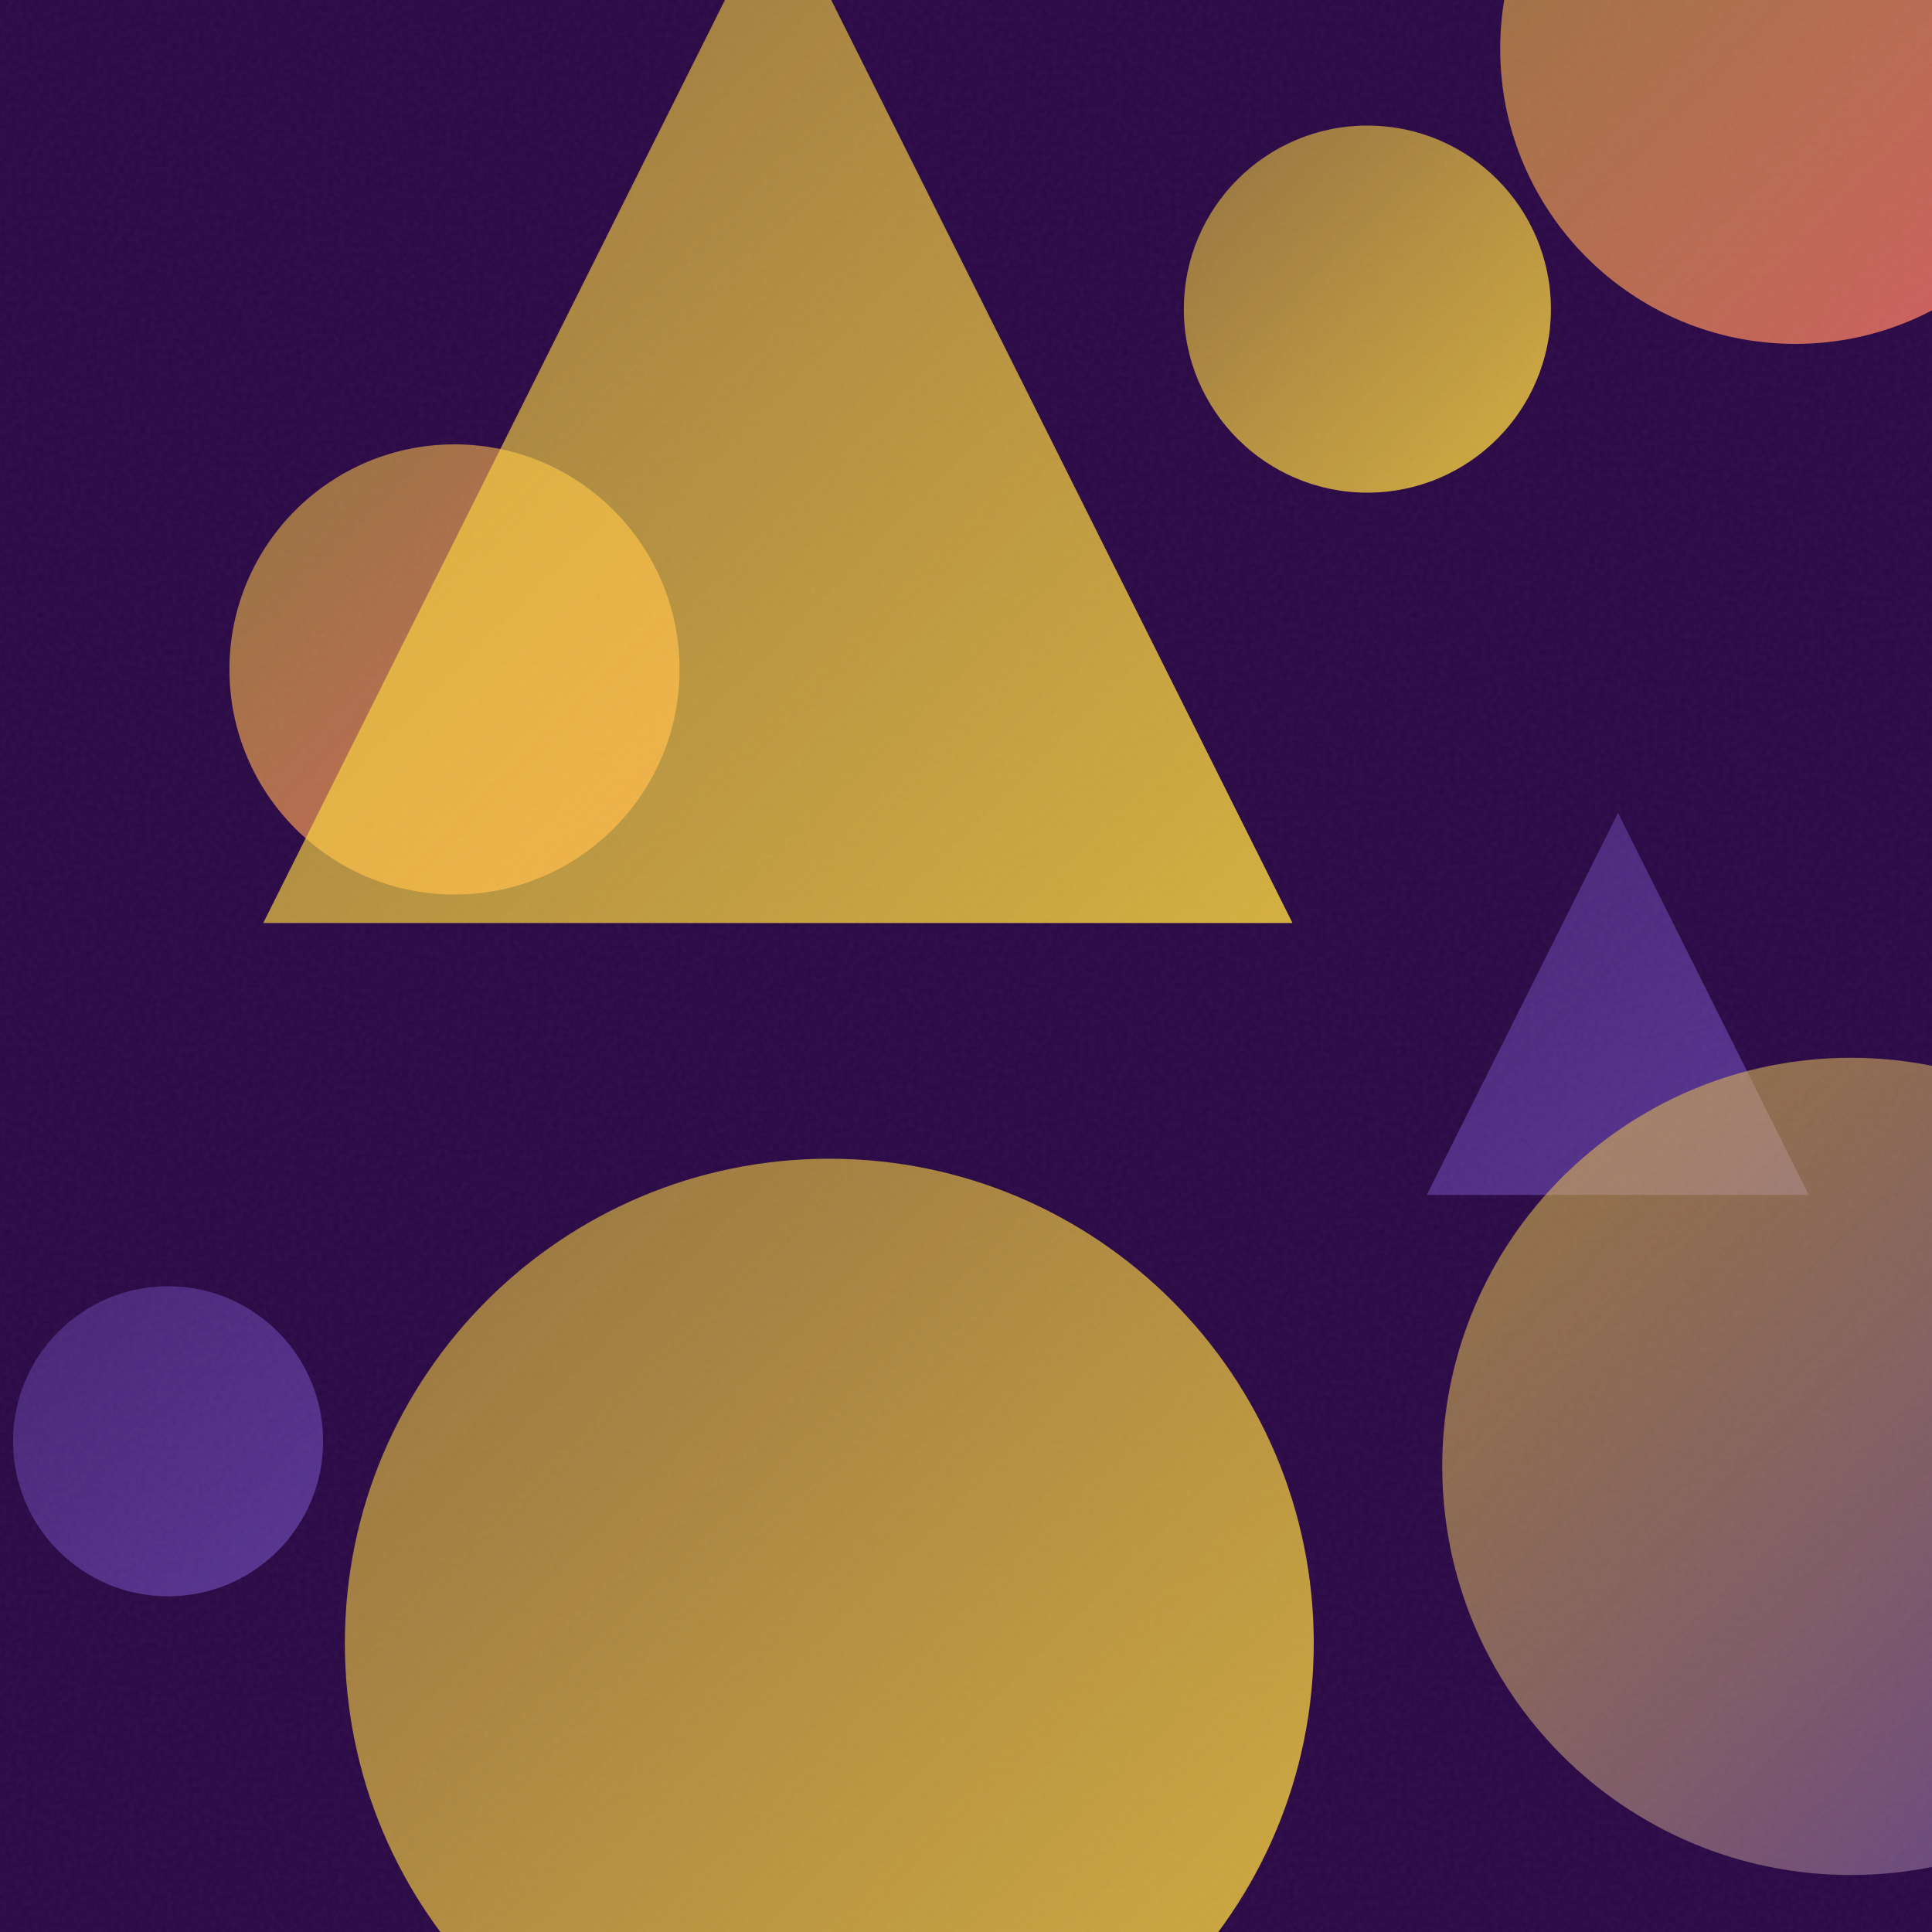
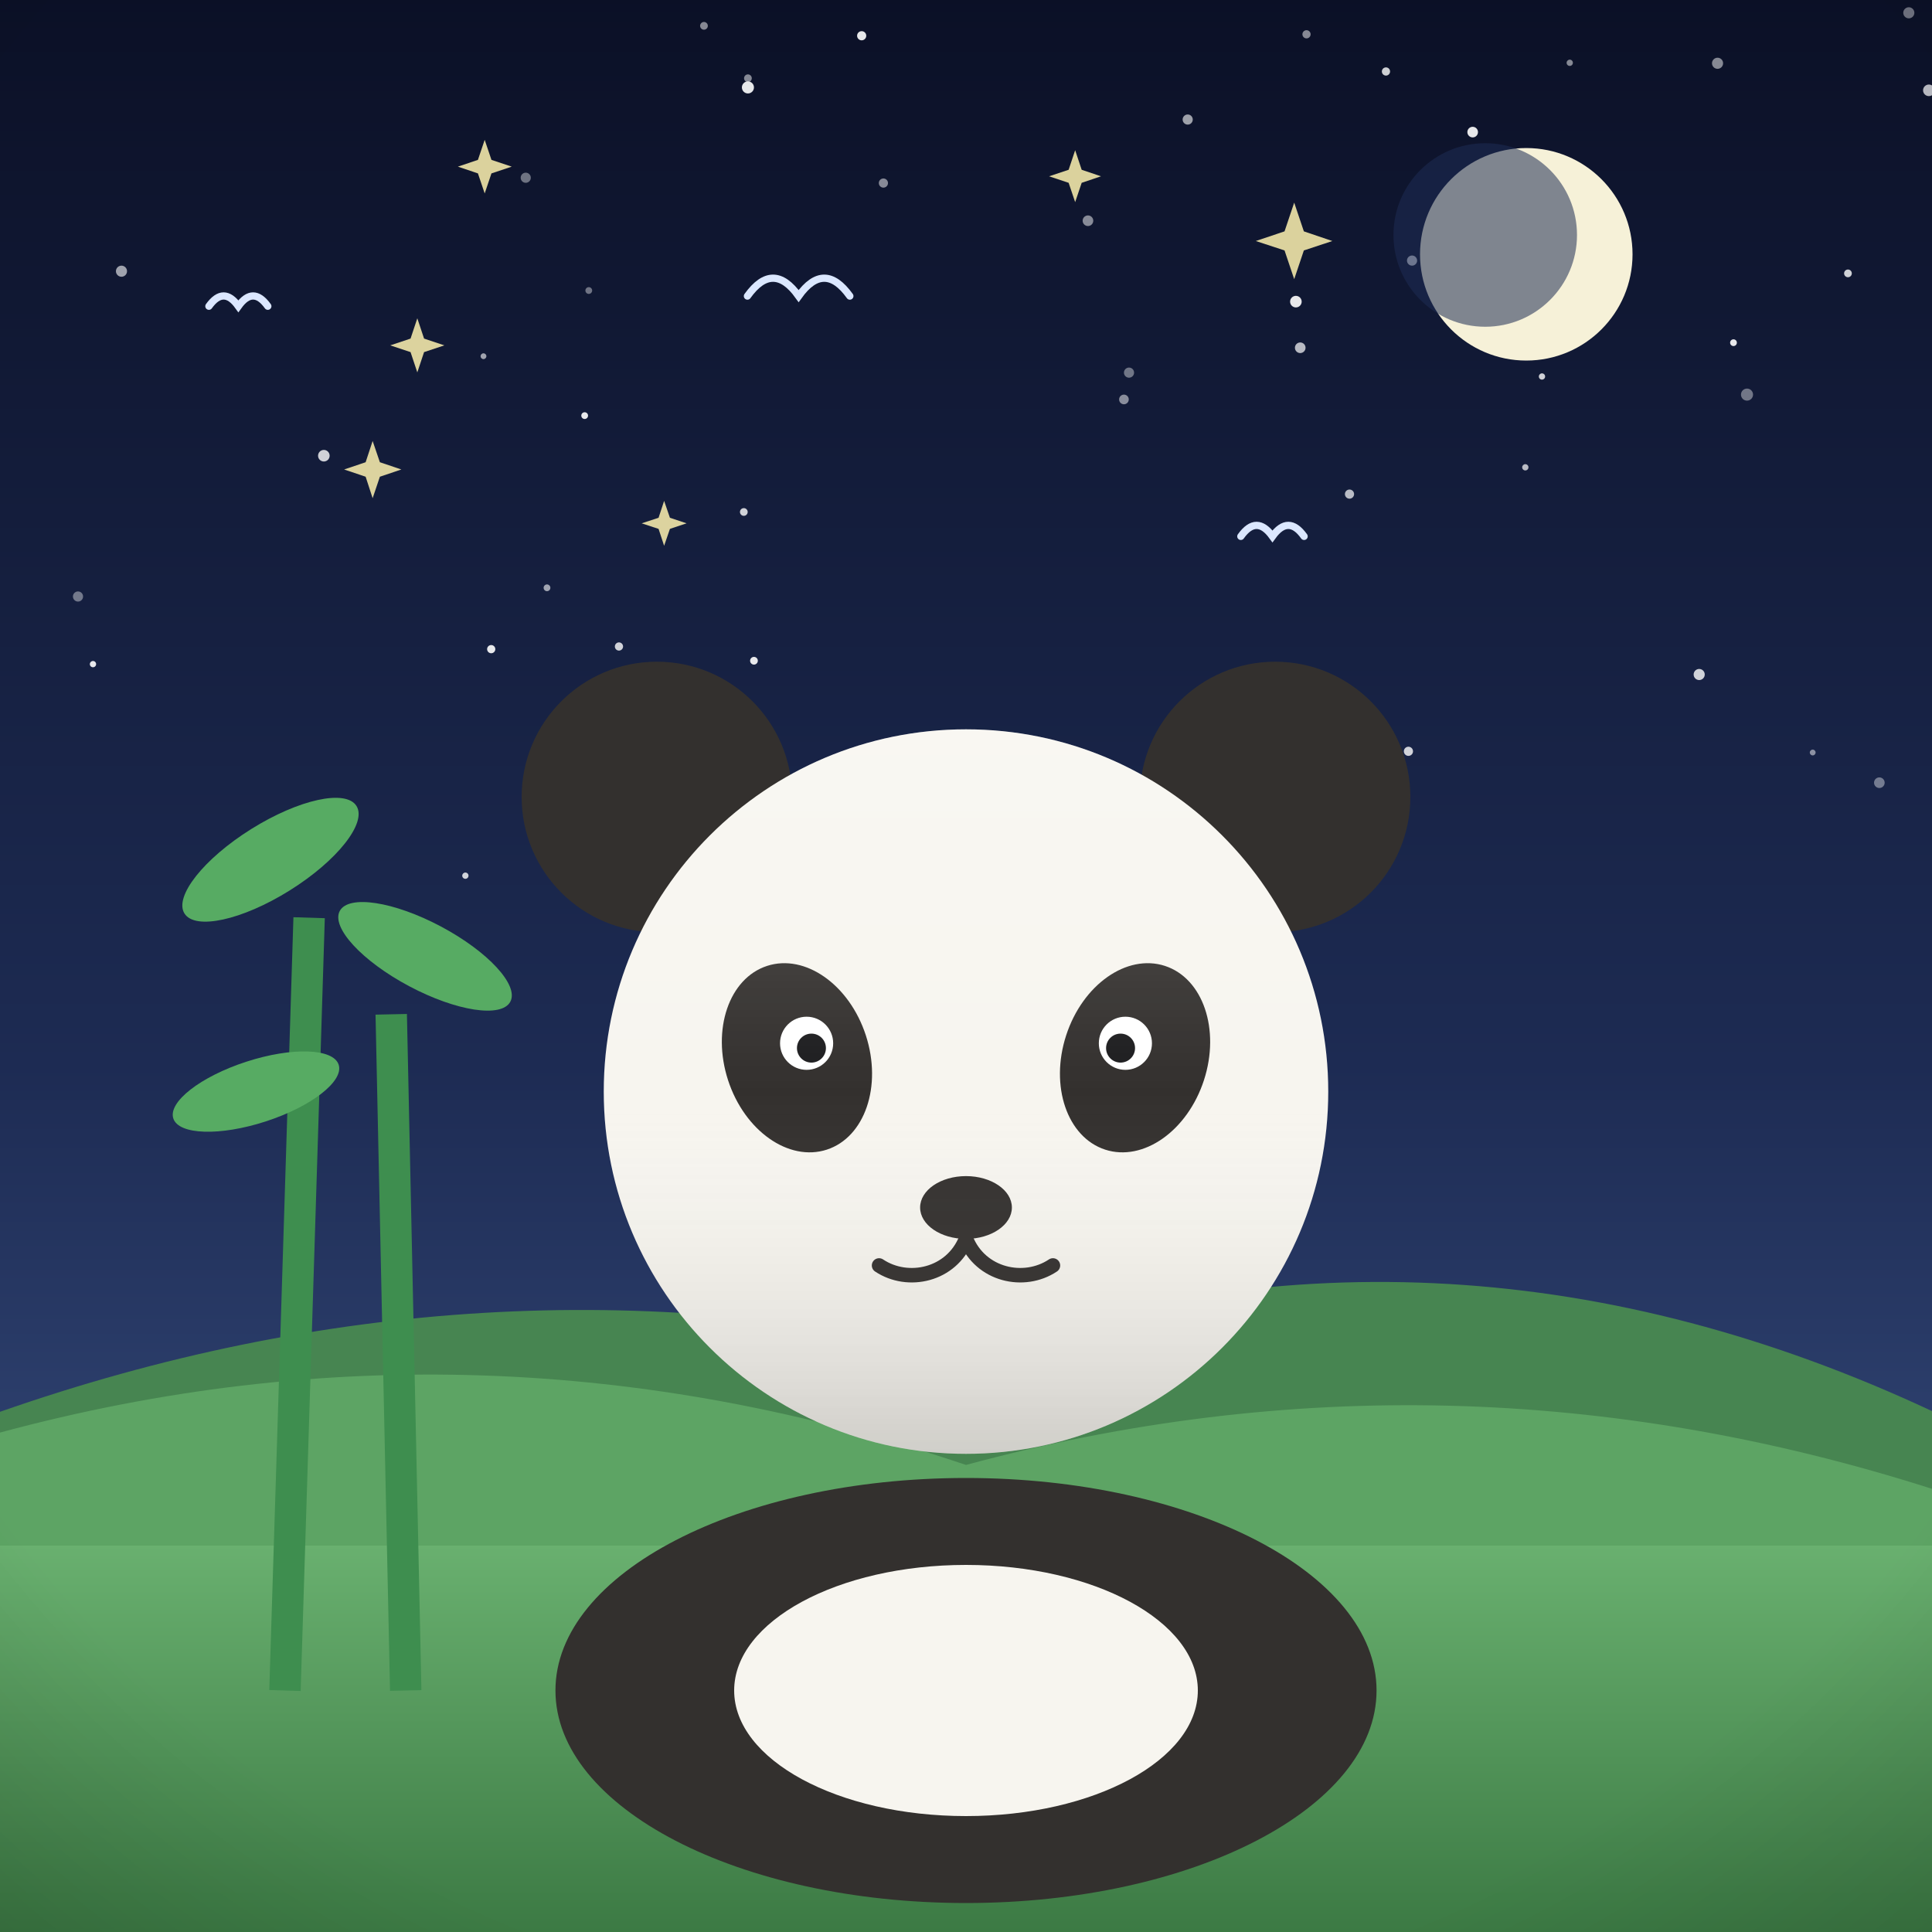
- <svg xmlns="http://www.w3.org/2000/svg" viewBox="0 0 400 400">
+ <svg xmlns="http://www.w3.org/2000/svg" viewBox="0 0 800 800">
  <defs>
-     <linearGradient id="g0" x1="71.4" y1="240.0" x2="271.9" y2="440.5" gradientUnits="userSpaceOnUse">
-       <stop offset="0" stop-color="#FFD93D" stop-opacity="0.5" />
-       <stop offset="1" stop-color="#FFD93D" stop-opacity="0.8" />
+     <linearGradient id="sky" x1="0" y1="0" x2="0" y2="1">
+       <stop offset="0" stop-color="#0b1026" />
+       <stop offset="0.55" stop-color="#1d2b53" />
+       <stop offset="1" stop-color="#415a8f" />
    </linearGradient>
-     <linearGradient id="g1" x1="310.6" y1="-51.0" x2="432.8" y2="71.2" gradientUnits="userSpaceOnUse">
-       <stop offset="0" stop-color="#FFD93D" stop-opacity="0.5" />
-       <stop offset="1" stop-color="#FF6B6B" stop-opacity="0.8" />
+     <radialGradient id="sunG" cx="0.38" cy="0.35" r="0.9">
+       <stop offset="0" stop-color="#fff3b0" />
+       <stop offset="1" stop-color="#ffb703" />
+     </radialGradient>
+     <linearGradient id="ground" x1="0" y1="0" x2="0" y2="1">
+       <stop offset="0" stop-color="#69b06f" />
+       <stop offset="1" stop-color="#3c7a44" />
    </linearGradient>
-     <linearGradient id="g2" x1="2.7" y1="266.3" x2="66.9" y2="330.5" gradientUnits="userSpaceOnUse">
-       <stop offset="0" stop-color="#6441A5" stop-opacity="0.5" />
-       <stop offset="1" stop-color="#6441A5" stop-opacity="0.8" />
+     <linearGradient id="sea" x1="0" y1="0" x2="0" y2="1">
+       <stop offset="0" stop-color="#3d9bc4" />
+       <stop offset="1" stop-color="#1668a0" />
    </linearGradient>
-     <linearGradient id="g3" x1="47.5" y1="92.0" x2="140.7" y2="185.2" gradientUnits="userSpaceOnUse">
-       <stop offset="0" stop-color="#FFD93D" stop-opacity="0.5" />
-       <stop offset="1" stop-color="#FF6B6B" stop-opacity="0.8" />
+     <linearGradient id="shade" x1="0" y1="0" x2="0" y2="1">
+       <stop offset="0" stop-color="#ffffff" stop-opacity="0.20" />
+       <stop offset="0.5" stop-color="#ffffff" stop-opacity="0" />
+       <stop offset="1" stop-color="#000000" stop-opacity="0.16" />
    </linearGradient>
-     <linearGradient id="g4" x1="245.1" y1="26.0" x2="321.1" y2="102.0" gradientUnits="userSpaceOnUse">
-       <stop offset="0" stop-color="#FFD93D" stop-opacity="0.5" />
-       <stop offset="1" stop-color="#FFD93D" stop-opacity="0.8" />
-     </linearGradient>
-     <linearGradient id="g5" x1="295.4" y1="168.3" x2="374.5" y2="247.4" gradientUnits="userSpaceOnUse">
-       <stop offset="0" stop-color="#6441A5" stop-opacity="0.5" />
-       <stop offset="1" stop-color="#6441A5" stop-opacity="0.8" />
-     </linearGradient>
-     <linearGradient id="g6" x1="298.6" y1="219.0" x2="467.8" y2="388.3" gradientUnits="userSpaceOnUse">
-       <stop offset="0" stop-color="#FFD93D" stop-opacity="0.5" />
-       <stop offset="1" stop-color="#6441A5" stop-opacity="0.8" />
-     </linearGradient>
-     <linearGradient id="g7" x1="54.5" y1="-22.0" x2="267.6" y2="191.1" gradientUnits="userSpaceOnUse">
-       <stop offset="0" stop-color="#FFD93D" stop-opacity="0.5" />
-       <stop offset="1" stop-color="#FFD93D" stop-opacity="0.8" />
-     </linearGradient>
-     <filter id="n">
-       <feTurbulence type="fractalNoise" baseFrequency="0.9" numOctaves="2" stitchTiles="stitch" />
-       <feColorMatrix type="saturate" values="0" />
-     </filter>
+     <radialGradient id="vig" cx="0.5" cy="0.42" r="0.85">
+       <stop offset="0.72" stop-color="#000000" stop-opacity="0" />
+       <stop offset="1" stop-color="#000000" stop-opacity="0.20" />
+     </radialGradient>
  </defs>
-   <rect width="400" height="400" fill="#2a0845" />
-   <circle cx="171.7" cy="340.2" r="100.3" fill="url(#g0)" />
-   <circle cx="371.7" cy="10.1" r="61.1" fill="url(#g1)" />
-   <circle cx="34.8" cy="298.4" r="32.1" fill="url(#g2)" />
-   <circle cx="94.1" cy="138.6" r="46.6" fill="url(#g3)" />
-   <circle cx="283.1" cy="64.0" r="38.0" fill="url(#g4)" />
-   <path d="M 335.0 168.3 L 374.5 247.4 L 295.4 247.4 Z" fill="url(#g5)" />
-   <circle cx="383.2" cy="303.6" r="84.6" fill="url(#g6)" />
-   <path d="M 161.1 -22.0 L 267.6 191.1 L 54.5 191.1 Z" fill="url(#g7)" />
-   <rect width="400" height="400" filter="url(#n)" opacity="0.05" />
+   <rect width="800" height="800" fill="url(#sky)" />
+   <circle cx="242.1" cy="172.1" r="1.4" fill="#ffffff" opacity="0.9" />
+   <circle cx="790.4" cy="5.3" r="2.3" fill="#ffffff" opacity="0.4" />
+   <circle cx="256.3" cy="267.7" r="1.7" fill="#ffffff" opacity="0.8" />
+   <circle cx="491.8" cy="49.5" r="2.1" fill="#ffffff" opacity="0.6" />
+   <circle cx="50.3" cy="112.3" r="2.3" fill="#ffffff" opacity="0.6" />
+   <circle cx="308" cy="212" r="1.6" fill="#ffffff" opacity="0.8" />
+   <circle cx="203.4" cy="268.8" r="1.7" fill="#ffffff" opacity="0.9" />
+   <circle cx="200.2" cy="147.5" r="1.2" fill="#ffffff" opacity="0.6" />
+   <circle cx="291.5" cy="10.7" r="1.6" fill="#ffffff" opacity="0.5" />
+   <circle cx="243.8" cy="120.3" r="1.4" fill="#ffffff" opacity="0.4" />
+   <circle cx="467.5" cy="154.3" r="2.1" fill="#ffffff" opacity="0.4" />
+   <circle cx="38.5" cy="275" r="1.3" fill="#ffffff" opacity="0.9" />
+   <circle cx="778.2" cy="324.1" r="2.2" fill="#ffffff" opacity="0.4" />
+   <circle cx="750.6" cy="311.6" r="1.2" fill="#ffffff" opacity="0.5" />
+   <circle cx="356.8" cy="14.8" r="1.9" fill="#ffffff" opacity="0.9" />
+   <circle cx="573.9" cy="29.6" r="1.7" fill="#ffffff" opacity="0.8" />
+   <circle cx="638.5" cy="155.9" r="1.3" fill="#ffffff" opacity="0.8" />
+   <circle cx="558.8" cy="204.6" r="1.9" fill="#ffffff" opacity="0.7" />
+   <circle cx="365.8" cy="75.8" r="1.9" fill="#ffffff" opacity="0.5" />
+   <circle cx="717.8" cy="141.9" r="1.4" fill="#ffffff" opacity="0.9" />
+   <circle cx="529.9" cy="285.6" r="1.4" fill="#ffffff" opacity="0.9" />
+   <circle cx="583.2" cy="311.1" r="1.9" fill="#ffffff" opacity="0.8" />
+   <circle cx="536.6" cy="124.9" r="2.4" fill="#ffffff" opacity="0.9" />
+   <circle cx="226.5" cy="243.4" r="1.4" fill="#ffffff" opacity="0.6" />
+   <circle cx="723.4" cy="163.4" r="2.5" fill="#ffffff" opacity="0.4" />
+   <circle cx="465.4" cy="165.4" r="2" fill="#ffffff" opacity="0.5" />
+   <circle cx="703.6" cy="279.3" r="2.3" fill="#ffffff" opacity="0.8" />
+   <circle cx="650" cy="26" r="1.3" fill="#ffffff" opacity="0.5" />
+   <circle cx="450.5" cy="91.4" r="2.2" fill="#ffffff" opacity="0.5" />
+   <circle cx="217.7" cy="73.6" r="2.1" fill="#ffffff" opacity="0.4" />
+   <circle cx="312.2" cy="273.6" r="1.6" fill="#ffffff" opacity="0.9" />
+   <circle cx="134.1" cy="188.7" r="2.4" fill="#ffffff" opacity="0.8" />
+   <circle cx="309.7" cy="36.2" r="2.5" fill="#ffffff" opacity="0.9" />
+   <circle cx="285.8" cy="304.2" r="2" fill="#ffffff" opacity="0.4" />
+   <circle cx="631.6" cy="193.5" r="1.3" fill="#ffffff" opacity="0.7" />
+   <circle cx="192.7" cy="362.6" r="1.3" fill="#ffffff" opacity="0.8" />
+   <circle cx="32.3" cy="247" r="2.1" fill="#ffffff" opacity="0.4" />
+   <circle cx="541" cy="14.2" r="1.7" fill="#ffffff" opacity="0.5" />
+   <circle cx="309.7" cy="32.4" r="1.6" fill="#ffffff" opacity="0.5" />
+   <circle cx="312.1" cy="335.7" r="1.3" fill="#ffffff" opacity="0.8" />
+   <circle cx="711.2" cy="26.2" r="2.3" fill="#ffffff" opacity="0.5" />
+   <circle cx="538.4" cy="144" r="2.2" fill="#ffffff" opacity="0.7" />
+   <circle cx="609.8" cy="54.7" r="2.2" fill="#ffffff" opacity="0.9" />
+   <circle cx="765.2" cy="113.2" r="1.6" fill="#ffffff" opacity="0.8" />
+   <circle cx="798.7" cy="37.4" r="2.4" fill="#ffffff" opacity="0.7" />
+   <circle cx="584.7" cy="107.9" r="2.1" fill="#ffffff" opacity="0.8" />
+   <circle cx="632" cy="105.3" r="44" fill="#f6f1d8" />
+   <circle cx="615" cy="97.3" r="38" fill="#1d2b53" opacity="0.55" />
+   <path d="M0 684 L0 584.6 Q 200 514.6 400 560.8 Q 600 490.8 800 584.3 L800 684 Z" fill="#478551" />
+   <path d="M0 730 L0 593.2 Q 200 539.2 400 606.6 Q 600 552.6 800 616.5 L800 730 Z" fill="#5da464" />
+   <rect y="640" width="800" height="160" fill="url(#ground)" />
+   <path d="M 513.8 222.1 Q 520.3 213 526.9 222.1 Q 533.5 213 540 222.1" fill="none" stroke="#dbe7ff" stroke-width="3" stroke-linecap="round" />
+   <path d="M 309.5 122.6 Q 320.1 107.8 330.7 122.6 Q 341.3 107.8 351.9 122.6" fill="none" stroke="#dbe7ff" stroke-width="3" stroke-linecap="round" />
+   <path d="M 86.5 126.8 Q 92.6 118.3 98.7 126.8 Q 104.8 118.3 110.9 126.8" fill="none" stroke="#dbe7ff" stroke-width="3" stroke-linecap="round" />
+   <path d="M 445.2 62.2 L 447.9 70.3 L 455.9 73 L 447.9 75.7 L 445.2 83.7 L 442.5 75.7 L 434.4 73 L 442.5 70.3 Z" fill="#fff3b0" opacity="0.85" />
+   <path d="M 200.7 57.9 L 203.5 66.2 L 211.9 69 L 203.5 71.8 L 200.7 80.1 L 197.9 71.8 L 189.6 69 L 197.9 66.2 Z" fill="#fff3b0" opacity="0.85" />
+   <path d="M 154.3 182.6 L 157.3 191.4 L 166.2 194.4 L 157.3 197.4 L 154.3 206.3 L 151.4 197.4 L 142.5 194.4 L 151.4 191.4 Z" fill="#fff3b0" opacity="0.85" />
+   <path d="M 535.9 83.9 L 539.9 95.8 L 551.7 99.8 L 539.9 103.7 L 535.9 115.6 L 531.9 103.7 L 520 99.8 L 531.9 95.8 Z" fill="#fff3b0" opacity="0.85" />
+   <path d="M 275 207.4 L 277.4 214.4 L 284.3 216.7 L 277.4 219 L 275 226 L 272.7 219 L 265.7 216.7 L 272.7 214.4 Z" fill="#fff3b0" opacity="0.85" />
+   <path d="M 172.8 131.8 L 175.6 140.2 L 184 143 L 175.6 145.8 L 172.8 154.2 L 170 145.8 L 161.6 143 L 170 140.2 Z" fill="#fff3b0" opacity="0.85" />
+   <g transform="translate(400 0) scale(1 1) translate(-400 0)">
+     <g stroke="#3e8e4f" stroke-width="13">
+       <path d="M118 700 L 128 380 M168 700 L 162 420" />
+     </g>
+     <g fill="#57ab63">
+       <ellipse cx="112" cy="356" rx="42" ry="15" transform="rotate(-32 112 356)" />
+       <ellipse cx="176" cy="396" rx="40" ry="14" transform="rotate(28 176 396)" />
+       <ellipse cx="106" cy="452" rx="36" ry="13" transform="rotate(-18 106 452)" />
+     </g>
+     <ellipse cx="400" cy="700" rx="170" ry="88" fill="#33302e" />
+     <circle cx="272" cy="330" r="56" fill="#33302e" />
+     <circle cx="528" cy="330" r="56" fill="#33302e" />
+     <circle cx="400" cy="452" r="150" fill="#f7f5ef" />
+     <ellipse cx="400" cy="700" rx="96" ry="52" fill="#f7f5ef" />
+     <ellipse cx="330" cy="438" rx="30" ry="40" fill="#33302e" transform="rotate(-18 330 438)" />
+     <ellipse cx="470" cy="438" rx="30" ry="40" fill="#33302e" transform="rotate(18 470 438)" />
+     <circle cx="334" cy="432" r="11" fill="#ffffff" />
+     <circle cx="466" cy="432" r="11" fill="#ffffff" />
+     <circle cx="336" cy="434" r="6" fill="#1d1d1f" />
+     <circle cx="464" cy="434" r="6" fill="#1d1d1f" />
+     <ellipse cx="400" cy="500" rx="19" ry="13" fill="#33302e" />
+     <path d="M400 513 C 394 528 376 532 364 524 M400 513 C 406 528 424 532 436 524" stroke="#33302e" stroke-width="6" fill="none" stroke-linecap="round" />
+     <circle cx="400" cy="452" r="150" fill="url(#shade)" />
+   </g>
+   <rect width="800" height="800" fill="url(#vig)" />
</svg>
